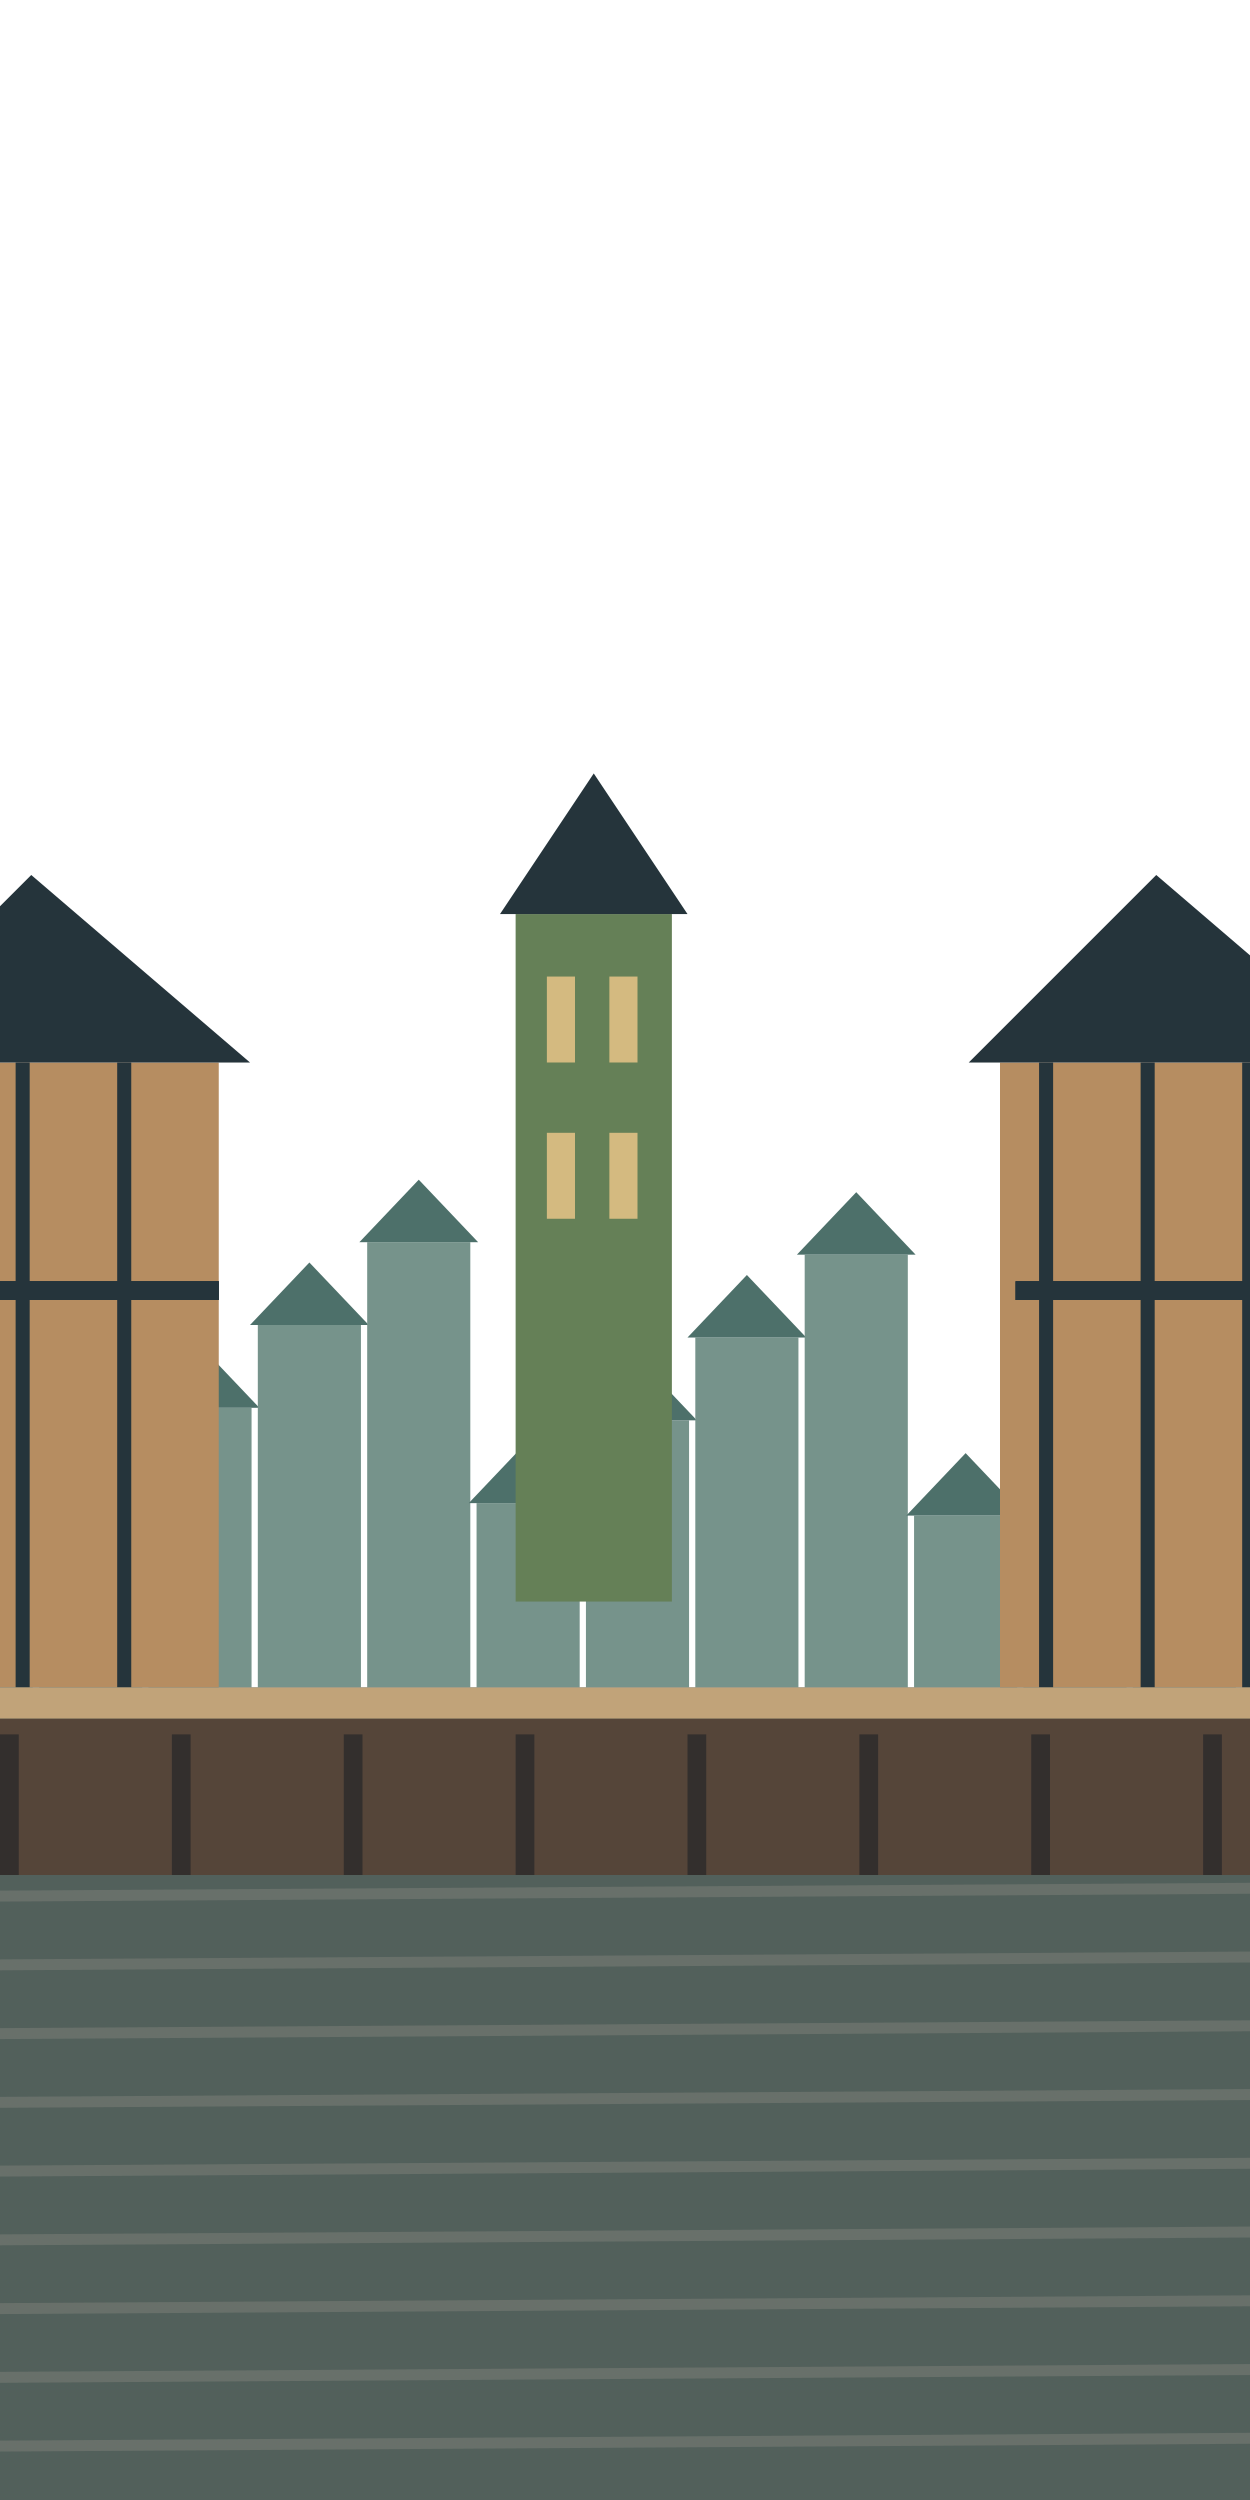
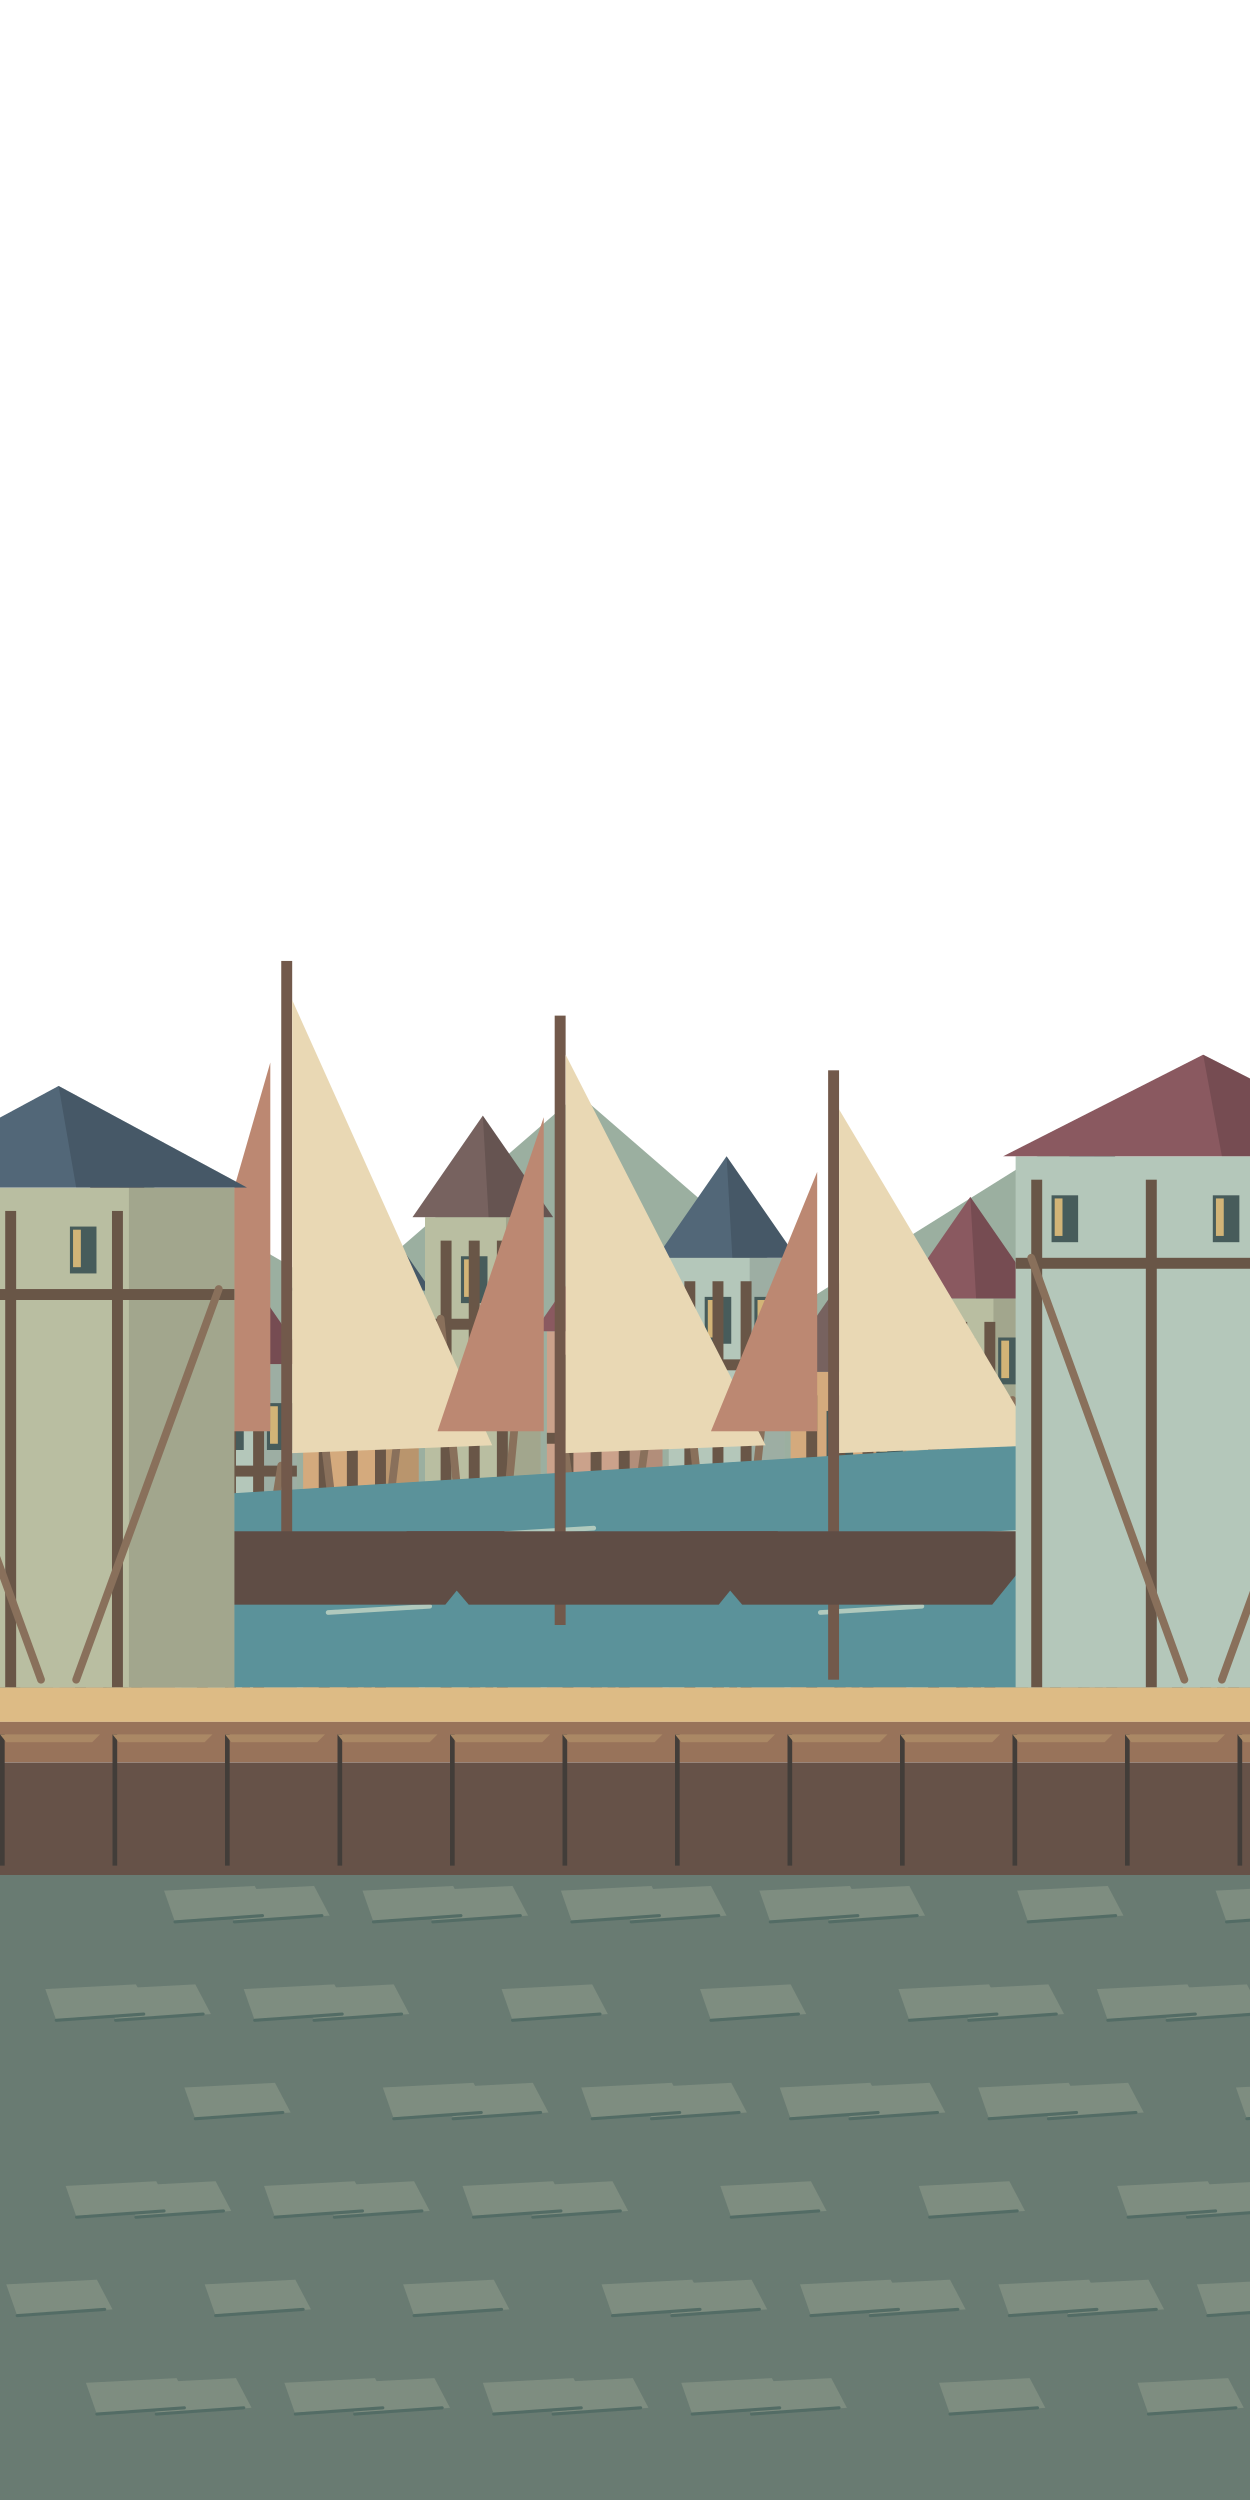
<svg xmlns="http://www.w3.org/2000/svg" width="800" height="1600" viewBox="0 0 800 1600">
-   <rect x="-45" y="787" width="66" height="293" fill="#76938b" />
-   <polygon points="-50,787 -12,747 26,787" fill="#4d706a" />
-   <rect x="25" y="954" width="66" height="126" fill="#76938b" />
-   <polygon points="20,954 58,914 96,954" fill="#4d706a" />
-   <rect x="95" y="901" width="66" height="179" fill="#76938b" />
-   <polygon points="90,901 128,861 166,901" fill="#4d706a" />
-   <rect x="165" y="848" width="66" height="232" fill="#76938b" />
-   <polygon points="160,848 198,808 236,848" fill="#4d706a" />
-   <rect x="235" y="795" width="66" height="285" fill="#76938b" />
-   <polygon points="230,795 268,755 306,795" fill="#4d706a" />
-   <rect x="305" y="962" width="66" height="118" fill="#76938b" />
-   <polygon points="300,962 338,922 376,962" fill="#4d706a" />
-   <rect x="375" y="909" width="66" height="171" fill="#76938b" />
-   <polygon points="370,909 408,869 446,909" fill="#4d706a" />
-   <rect x="445" y="856" width="66" height="224" fill="#76938b" />
-   <polygon points="440,856 478,816 516,856" fill="#4d706a" />
-   <rect x="515" y="803" width="66" height="277" fill="#76938b" />
-   <polygon points="510,803 548,763 586,803" fill="#4d706a" />
-   <rect x="585" y="970" width="66" height="110" fill="#76938b" />
-   <polygon points="580,970 618,930 656,970" fill="#4d706a" />
-   <rect x="655" y="917" width="66" height="163" fill="#76938b" />
-   <polygon points="650,917 688,877 726,917" fill="#4d706a" />
-   <rect x="725" y="864" width="66" height="216" fill="#76938b" />
-   <polygon points="720,864 758,824 796,864" fill="#4d706a" />
-   <rect x="795" y="811" width="66" height="269" fill="#76938b" />
-   <polygon points="790,811 828,771 866,811" fill="#4d706a" />
-   <rect x="330" y="585" width="100" height="440" fill="#658057" />
-   <polygon points="320,585 380,495 440,585" fill="#25343b" />
-   <rect x="350" y="625" width="18" height="55" fill="#d4ba80" />
-   <rect x="390" y="625" width="18" height="55" fill="#d4ba80" />
-   <rect x="350" y="725" width="18" height="55" fill="#d4ba80" />
-   <rect x="390" y="725" width="18" height="55" fill="#d4ba80" />
-   <rect x="-80" y="680" width="220" height="400" fill="#b68d61" />
-   <polygon points="-100,680 20,560 160,680" fill="#25343b" />
-   <rect x="-55" y="680" width="9" height="400" fill="#25343b" />
-   <rect x="-70" y="820" width="210" height="12" fill="#25343b" />
-   <rect x="10" y="680" width="9" height="400" fill="#25343b" />
-   <rect x="-70" y="820" width="210" height="12" fill="#25343b" />
-   <rect x="75" y="680" width="9" height="400" fill="#25343b" />
-   <rect x="-70" y="820" width="210" height="12" fill="#25343b" />
-   <rect x="640" y="680" width="220" height="400" fill="#b68d61" />
-   <polygon points="620,680 740,560 880,680" fill="#25343b" />
-   <rect x="665" y="680" width="9" height="400" fill="#25343b" />
-   <rect x="650" y="820" width="210" height="12" fill="#25343b" />
-   <rect x="730" y="680" width="9" height="400" fill="#25343b" />
-   <rect x="650" y="820" width="210" height="12" fill="#25343b" />
-   <rect x="795" y="680" width="9" height="400" fill="#25343b" />
-   <rect x="650" y="820" width="210" height="12" fill="#25343b" />
-   <rect x="0" y="1080" width="800" height="520" fill="#52605b" />
-   <rect x="0" y="1080" width="800" height="20" fill="#c1a379" />
-   <rect x="0" y="1100" width="800" height="100" fill="#554539" />
-   <rect x="0" y="1110" width="12" height="90" fill="#332f2d" />
-   <rect x="110" y="1110" width="12" height="90" fill="#332f2d" />
-   <rect x="220" y="1110" width="12" height="90" fill="#332f2d" />
-   <rect x="330" y="1110" width="12" height="90" fill="#332f2d" />
-   <rect x="440" y="1110" width="12" height="90" fill="#332f2d" />
-   <rect x="550" y="1110" width="12" height="90" fill="#332f2d" />
-   <rect x="660" y="1110" width="12" height="90" fill="#332f2d" />
-   <rect x="770" y="1110" width="12" height="90" fill="#332f2d" />
-   <polygon points="0,1210 800,1205 800,1212 0,1217" fill="#68706a" />
-   <polygon points="0,1254 800,1249 800,1256 0,1261" fill="#68706a" />
-   <polygon points="0,1298 800,1293 800,1300 0,1305" fill="#68706a" />
-   <polygon points="0,1342 800,1337 800,1344 0,1349" fill="#68706a" />
-   <polygon points="0,1386 800,1381 800,1388 0,1393" fill="#68706a" />
-   <polygon points="0,1430 800,1425 800,1432 0,1437" fill="#68706a" />
-   <polygon points="0,1474 800,1469 800,1476 0,1481" fill="#68706a" />
-   <polygon points="0,1518 800,1513 800,1520 0,1525" fill="#68706a" />
-   <polygon points="0,1562 800,1557 800,1564 0,1569" fill="#68706a" />
+   <polygon points="0,870 90,755 220,830 370,700 520,830 680,730 800,820 800,1080 0,1080" fill="#9bafa0" />
+   <rect x="-40" y="847" width="74" height="243" fill="#b9bea1" />
+   <polygon points="11.8,847 34,847 34,1090 11.8,1090" fill="#00000020" />
+   <polygon points="-48,847 -3,782 42,847" fill="#526778" />
+   <polygon points="-3,782 42,847 0.7,847" fill="#00000025" />
+   <rect x="-30" y="862" width="7" height="228" fill="#695647" />
+   <rect x="-17" y="872" width="17" height="30" fill="#475c5b" />
+   <rect x="-15" y="874" width="5" height="24" fill="#d2b477" />
+   <rect x="-12" y="862" width="7" height="228" fill="#695647" />
+   <rect x="14.82" y="872" width="17" height="30" fill="#475c5b" />
+   <rect x="16.82" y="874" width="5" height="24" fill="#d2b477" />
+   <rect x="6" y="862" width="7" height="228" fill="#695647" />
+   <rect x="-40" y="912" width="74" height="7" fill="#695647" />
+   <path d="M-30 912L-6.7 1085M24 912L0.7 1085" fill="none" stroke="#89705b" stroke-width="5" stroke-linecap="round" stroke-linejoin="round" />
+   <rect x="38" y="800" width="74" height="290" fill="#cba28b" />
+   <polygon points="89.8,800 112,800 112,1090 89.8,1090" fill="#00000020" />
+   <polygon points="30,800 75,735 120,800" fill="#77625f" />
+   <polygon points="75,735 120,800 78.7,800" fill="#00000025" />
+   <rect x="48" y="815" width="7" height="275" fill="#695647" />
+   <rect x="61" y="825" width="17" height="30" fill="#475c5b" />
+   <rect x="63" y="827" width="5" height="24" fill="#d2b477" />
+   <rect x="66" y="815" width="7" height="275" fill="#695647" />
+   <rect x="92.82" y="825" width="17" height="30" fill="#475c5b" />
+   <rect x="94.82" y="827" width="5" height="24" fill="#d2b477" />
+   <rect x="84" y="815" width="7" height="275" fill="#695647" />
+   <rect x="38" y="865" width="74" height="7" fill="#695647" />
+   <path d="M48 865L71.3 1085M102 865L78.7 1085" fill="none" stroke="#89705b" stroke-width="5" stroke-linecap="round" stroke-linejoin="round" />
+   <rect x="116" y="873" width="74" height="217" fill="#b4c7ba" />
+   <polygon points="167.8,873 190,873 190,1090 167.8,1090" fill="#00000020" />
+   <polygon points="108,873 153,808 198,873" fill="#8a5960" />
+   <polygon points="153,808 198,873 156.7,873" fill="#00000025" />
+   <rect x="126" y="888" width="7" height="202" fill="#695647" />
+   <rect x="139" y="898" width="17" height="30" fill="#475c5b" />
+   <rect x="141" y="900" width="5" height="24" fill="#d2b477" />
+   <rect x="144" y="888" width="7" height="202" fill="#695647" />
+   <rect x="170.82" y="898" width="17" height="30" fill="#475c5b" />
+   <rect x="172.82" y="900" width="5" height="24" fill="#d2b477" />
+   <rect x="162" y="888" width="7" height="202" fill="#695647" />
+   <rect x="116" y="938" width="74" height="7" fill="#695647" />
+   <path d="M126 938L149.3 1085M180 938L156.7 1085" fill="none" stroke="#89705b" stroke-width="5" stroke-linecap="round" stroke-linejoin="round" />
+   <rect x="194" y="826" width="74" height="264" fill="#d4aa7d" />
+   <polygon points="245.8,826 268,826 268,1090 245.8,1090" fill="#00000020" />
+   <polygon points="186,826 231,761 276,826" fill="#526778" />
+   <polygon points="231,761 276,826 234.7,826" fill="#00000025" />
+   <rect x="204" y="841" width="7" height="249" fill="#695647" />
+   <rect x="217" y="851" width="17" height="30" fill="#475c5b" />
+   <rect x="219" y="853" width="5" height="24" fill="#d2b477" />
+   <rect x="222" y="841" width="7" height="249" fill="#695647" />
+   <rect x="248.82" y="851" width="17" height="30" fill="#475c5b" />
+   <rect x="250.82" y="853" width="5" height="24" fill="#d2b477" />
+   <rect x="240" y="841" width="7" height="249" fill="#695647" />
+   <rect x="194" y="891" width="74" height="7" fill="#695647" />
+   <path d="M204 891L227.3 1085M258 891L234.7 1085" fill="none" stroke="#89705b" stroke-width="5" stroke-linecap="round" stroke-linejoin="round" />
+   <rect x="272" y="779" width="74" height="311" fill="#b9bea1" />
+   <polygon points="323.8,779 346,779 346,1090 323.8,1090" fill="#00000020" />
+   <polygon points="264,779 309,714 354,779" fill="#77625f" />
+   <polygon points="309,714 354,779 312.7,779" fill="#00000025" />
+   <rect x="282" y="794" width="7" height="296" fill="#695647" />
+   <rect x="295" y="804" width="17" height="30" fill="#475c5b" />
+   <rect x="297" y="806" width="5" height="24" fill="#d2b477" />
+   <rect x="300" y="794" width="7" height="296" fill="#695647" />
+   <rect x="326.82" y="804" width="17" height="30" fill="#475c5b" />
+   <rect x="328.82" y="806" width="5" height="24" fill="#d2b477" />
+   <rect x="318" y="794" width="7" height="296" fill="#695647" />
+   <rect x="272" y="844" width="74" height="7" fill="#695647" />
+   <path d="M282 844L305.3 1085M336 844L312.7 1085" fill="none" stroke="#89705b" stroke-width="5" stroke-linecap="round" stroke-linejoin="round" />
+   <rect x="350" y="852" width="74" height="238" fill="#cba28b" />
+   <polygon points="401.8,852 424,852 424,1090 401.8,1090" fill="#00000020" />
+   <polygon points="342,852 387,787 432,852" fill="#8a5960" />
+   <polygon points="387,787 432,852 390.7,852" fill="#00000025" />
+   <rect x="360" y="867" width="7" height="223" fill="#695647" />
+   <rect x="373" y="877" width="17" height="30" fill="#475c5b" />
+   <rect x="375" y="879" width="5" height="24" fill="#d2b477" />
+   <rect x="378" y="867" width="7" height="223" fill="#695647" />
+   <rect x="404.82" y="877" width="17" height="30" fill="#475c5b" />
+   <rect x="406.82" y="879" width="5" height="24" fill="#d2b477" />
+   <rect x="396" y="867" width="7" height="223" fill="#695647" />
+   <rect x="350" y="917" width="74" height="7" fill="#695647" />
+   <path d="M360 917L383.3 1085M414 917L390.7 1085" fill="none" stroke="#89705b" stroke-width="5" stroke-linecap="round" stroke-linejoin="round" />
+   <rect x="428" y="805" width="74" height="285" fill="#b4c7ba" />
+   <polygon points="479.8,805 502,805 502,1090 479.8,1090" fill="#00000020" />
+   <polygon points="420,805 465,740 510,805" fill="#526778" />
+   <polygon points="465,740 510,805 468.7,805" fill="#00000025" />
+   <rect x="438" y="820" width="7" height="270" fill="#695647" />
+   <rect x="451" y="830" width="17" height="30" fill="#475c5b" />
+   <rect x="453" y="832" width="5" height="24" fill="#d2b477" />
+   <rect x="456" y="820" width="7" height="270" fill="#695647" />
+   <rect x="482.82" y="830" width="17" height="30" fill="#475c5b" />
+   <rect x="484.82" y="832" width="5" height="24" fill="#d2b477" />
+   <rect x="474" y="820" width="7" height="270" fill="#695647" />
+   <rect x="428" y="870" width="74" height="7" fill="#695647" />
+   <path d="M438 870L461.3 1085M492 870L468.7 1085" fill="none" stroke="#89705b" stroke-width="5" stroke-linecap="round" stroke-linejoin="round" />
+   <rect x="506" y="878" width="74" height="212" fill="#d4aa7d" />
+   <polygon points="557.8,878 580,878 580,1090 557.8,1090" fill="#00000020" />
+   <polygon points="498,878 543,813 588,878" fill="#77625f" />
+   <polygon points="543,813 588,878 546.7,878" fill="#00000025" />
+   <rect x="516" y="893" width="7" height="197" fill="#695647" />
+   <rect x="529" y="903" width="17" height="30" fill="#475c5b" />
+   <rect x="531" y="905" width="5" height="24" fill="#d2b477" />
+   <rect x="534" y="893" width="7" height="197" fill="#695647" />
+   <rect x="560.82" y="903" width="17" height="30" fill="#475c5b" />
+   <rect x="562.82" y="905" width="5" height="24" fill="#d2b477" />
+   <rect x="552" y="893" width="7" height="197" fill="#695647" />
+   <rect x="506" y="943" width="74" height="7" fill="#695647" />
+   <path d="M516 943L539.3 1085M570 943L546.7 1085" fill="none" stroke="#89705b" stroke-width="5" stroke-linecap="round" stroke-linejoin="round" />
+   <rect x="584" y="831" width="74" height="259" fill="#b9bea1" />
+   <polygon points="635.8,831 658,831 658,1090 635.8,1090" fill="#00000020" />
+   <polygon points="576,831 621,766 666,831" fill="#8a5960" />
+   <polygon points="621,766 666,831 624.7,831" fill="#00000025" />
+   <rect x="594" y="846" width="7" height="244" fill="#695647" />
+   <rect x="607" y="856" width="17" height="30" fill="#475c5b" />
+   <rect x="609" y="858" width="5" height="24" fill="#d2b477" />
+   <rect x="612" y="846" width="7" height="244" fill="#695647" />
+   <rect x="638.82" y="856" width="17" height="30" fill="#475c5b" />
+   <rect x="640.82" y="858" width="5" height="24" fill="#d2b477" />
+   <rect x="630" y="846" width="7" height="244" fill="#695647" />
+   <rect x="584" y="896" width="74" height="7" fill="#695647" />
+   <path d="M594 896L617.3 1085M648 896L624.7 1085" fill="none" stroke="#89705b" stroke-width="5" stroke-linecap="round" stroke-linejoin="round" />
+   <rect x="662" y="784" width="74" height="306" fill="#cba28b" />
+   <polygon points="713.8,784 736,784 736,1090 713.8,1090" fill="#00000020" />
+   <polygon points="654,784 699,719 744,784" fill="#526778" />
+   <polygon points="699,719 744,784 702.7,784" fill="#00000025" />
+   <rect x="672" y="799" width="7" height="291" fill="#695647" />
+   <rect x="685" y="809" width="17" height="30" fill="#475c5b" />
+   <rect x="687" y="811" width="5" height="24" fill="#d2b477" />
+   <rect x="690" y="799" width="7" height="291" fill="#695647" />
+   <rect x="716.82" y="809" width="17" height="30" fill="#475c5b" />
+   <rect x="718.82" y="811" width="5" height="24" fill="#d2b477" />
+   <rect x="708" y="799" width="7" height="291" fill="#695647" />
+   <rect x="662" y="849" width="74" height="7" fill="#695647" />
+   <path d="M672 849L695.3 1085M726 849L702.7 1085" fill="none" stroke="#89705b" stroke-width="5" stroke-linecap="round" stroke-linejoin="round" />
+   <rect x="740" y="857" width="74" height="233" fill="#b4c7ba" />
+   <polygon points="791.8,857 814,857 814,1090 791.8,1090" fill="#00000020" />
+   <polygon points="732,857 777,792 822,857" fill="#77625f" />
+   <polygon points="777,792 822,857 780.7,857" fill="#00000025" />
+   <rect x="750" y="872" width="7" height="218" fill="#695647" />
+   <rect x="763" y="882" width="17" height="30" fill="#475c5b" />
+   <rect x="765" y="884" width="5" height="24" fill="#d2b477" />
+   <rect x="768" y="872" width="7" height="218" fill="#695647" />
+   <rect x="794.82" y="882" width="17" height="30" fill="#475c5b" />
+   <rect x="796.82" y="884" width="5" height="24" fill="#d2b477" />
+   <rect x="786" y="872" width="7" height="218" fill="#695647" />
+   <rect x="740" y="922" width="74" height="7" fill="#695647" />
+   <path d="M750 922L773.3 1085M804 922L780.7 1085" fill="none" stroke="#89705b" stroke-width="5" stroke-linecap="round" stroke-linejoin="round" />
+   <rect x="818" y="810" width="74" height="280" fill="#d4aa7d" />
+   <polygon points="869.8,810 892,810 892,1090 869.8,1090" fill="#00000020" />
+   <polygon points="810,810 855,745 900,810" fill="#8a5960" />
+   <polygon points="855,745 900,810 858.7,810" fill="#00000025" />
+   <rect x="828" y="825" width="7" height="265" fill="#695647" />
+   <rect x="841" y="835" width="17" height="30" fill="#475c5b" />
+   <rect x="843" y="837" width="5" height="24" fill="#d2b477" />
+   <rect x="846" y="825" width="7" height="265" fill="#695647" />
+   <rect x="872.82" y="835" width="17" height="30" fill="#475c5b" />
+   <rect x="874.82" y="837" width="5" height="24" fill="#d2b477" />
+   <rect x="864" y="825" width="7" height="265" fill="#695647" />
+   <rect x="818" y="875" width="74" height="7" fill="#695647" />
+   <path d="M828 875L851.3 1085M882 875L858.7 1085" fill="none" stroke="#89705b" stroke-width="5" stroke-linecap="round" stroke-linejoin="round" />
+   <polygon points="0,965 800,915 800,1080 0,1080" fill="#5b929a" />
+   <path d="M0 982l65 -4" fill="none" stroke="#b0c9bd" stroke-width="3" stroke-linecap="round" stroke-linejoin="round" />
+   <path d="M105 1007l65 -4" fill="none" stroke="#b0c9bd" stroke-width="3" stroke-linecap="round" stroke-linejoin="round" />
+   <path d="M210 1032l65 -4" fill="none" stroke="#b0c9bd" stroke-width="3" stroke-linecap="round" stroke-linejoin="round" />
+   <path d="M315 982l65 -4" fill="none" stroke="#b0c9bd" stroke-width="3" stroke-linecap="round" stroke-linejoin="round" />
+   <path d="M420 1007l65 -4" fill="none" stroke="#b0c9bd" stroke-width="3" stroke-linecap="round" stroke-linejoin="round" />
+   <path d="M525 1032l65 -4" fill="none" stroke="#b0c9bd" stroke-width="3" stroke-linecap="round" stroke-linejoin="round" />
+   <path d="M630 982l65 -4" fill="none" stroke="#b0c9bd" stroke-width="3" stroke-linecap="round" stroke-linejoin="round" />
+   <path d="M735 1007l65 -4" fill="none" stroke="#b0c9bd" stroke-width="3" stroke-linecap="round" stroke-linejoin="round" />
+   <path d="M840 1032l65 -4" fill="none" stroke="#b0c9bd" stroke-width="3" stroke-linecap="round" stroke-linejoin="round" />
+   <rect x="180" y="615" width="7" height="390" fill="#72594b" />
+   <polygon points="187,640 187,930 315,925" fill="#e9d8b4" />
+   <polygon points="173,680 173,916 105,916" fill="#bc8872" />
+   <polygon points="85,980 323,980 285,1027 125,1027" fill="#5f4d45" />
+   <rect x="355" y="650" width="7" height="390" fill="#72594b" />
+   <polygon points="362,675 362,930 490,925" fill="#e9d8b4" />
+   <polygon points="348,715 348,916 280,916" fill="#bc8872" />
+   <polygon points="260,980 498,980 460,1027 300,1027" fill="#5f4d45" />
+   <rect x="530" y="685" width="7" height="390" fill="#72594b" />
+   <polygon points="537,710 537,930 665,925" fill="#e9d8b4" />
+   <polygon points="523,750 523,916 455,916" fill="#bc8872" />
+   <polygon points="435,980 673,980 635,1027 475,1027" fill="#5f4d45" />
+   <rect x="-75" y="760" width="225" height="320" fill="#b9bea1" />
+   <polygon points="82.5,760 150,760 150,1080 82.5,1080" fill="#00000020" />
+   <polygon points="-83,760 37.5,695 158,760" fill="#526778" />
+   <polygon points="37.5,695 158,760 48.75,760" fill="#00000025" />
+   <rect x="-65" y="775" width="7" height="305" fill="#695647" />
+   <rect x="-52" y="785" width="17" height="30" fill="#475c5b" />
+   <rect x="-50" y="787" width="5" height="24" fill="#d2b477" />
+   <rect x="3.333" y="775" width="7" height="305" fill="#695647" />
+   <rect x="44.75" y="785" width="17" height="30" fill="#475c5b" />
+   <rect x="46.75" y="787" width="5" height="24" fill="#d2b477" />
+   <rect x="71.667" y="775" width="7" height="305" fill="#695647" />
+   <rect x="-75" y="825" width="225" height="7" fill="#695647" />
+   <path d="M-65 825L26.25 1075M140 825L48.75 1075" fill="none" stroke="#89705b" stroke-width="5" stroke-linecap="round" stroke-linejoin="round" />
+   <rect x="650" y="740" width="240" height="340" fill="#b4c7ba" />
+   <polygon points="818,740 890,740 890,1080 818,1080" fill="#00000020" />
+   <polygon points="642,740 770,675 898,740" fill="#8a5960" />
+   <polygon points="770,675 898,740 782,740" fill="#00000025" />
+   <rect x="660" y="755" width="7" height="325" fill="#695647" />
+   <rect x="673" y="765" width="17" height="30" fill="#475c5b" />
+   <rect x="675" y="767" width="5" height="24" fill="#d2b477" />
+   <rect x="733.333" y="755" width="7" height="325" fill="#695647" />
+   <rect x="776.2" y="765" width="17" height="30" fill="#475c5b" />
+   <rect x="778.2" y="767" width="5" height="24" fill="#d2b477" />
+   <rect x="806.667" y="755" width="7" height="325" fill="#695647" />
+   <rect x="650" y="805" width="240" height="7" fill="#695647" />
+   <path d="M660 805L758 1075M880 805L782 1075" fill="none" stroke="#89705b" stroke-width="5" stroke-linecap="round" stroke-linejoin="round" />
+   <rect x="0" y="1080" width="800" height="22" fill="#ddbb85" />
+   <rect x="0" y="1102" width="800" height="26" fill="#98735a" />
+   <rect x="0" y="1128" width="800" height="72" fill="#665248" />
+   <rect x="0" y="1110" width="3" height="84" fill="#423d39" />
+   <polygon points="0,1110 64,1110 59,1115 4,1115" fill="#aa8865" />
+   <rect x="72" y="1110" width="3" height="84" fill="#423d39" />
+   <polygon points="72,1110 136,1110 131,1115 76,1115" fill="#aa8865" />
+   <rect x="144" y="1110" width="3" height="84" fill="#423d39" />
+   <polygon points="144,1110 208,1110 203,1115 148,1115" fill="#aa8865" />
+   <rect x="216" y="1110" width="3" height="84" fill="#423d39" />
+   <polygon points="216,1110 280,1110 275,1115 220,1115" fill="#aa8865" />
+   <rect x="288" y="1110" width="3" height="84" fill="#423d39" />
+   <polygon points="288,1110 352,1110 347,1115 292,1115" fill="#aa8865" />
+   <rect x="360" y="1110" width="3" height="84" fill="#423d39" />
+   <polygon points="360,1110 424,1110 419,1115 364,1115" fill="#aa8865" />
+   <rect x="432" y="1110" width="3" height="84" fill="#423d39" />
+   <polygon points="432,1110 496,1110 491,1115 436,1115" fill="#aa8865" />
+   <rect x="504" y="1110" width="3" height="84" fill="#423d39" />
+   <polygon points="504,1110 568,1110 563,1115 508,1115" fill="#aa8865" />
+   <rect x="576" y="1110" width="3" height="84" fill="#423d39" />
+   <polygon points="576,1110 640,1110 635,1115 580,1115" fill="#aa8865" />
+   <rect x="648" y="1110" width="3" height="84" fill="#423d39" />
+   <polygon points="648,1110 712,1110 707,1115 652,1115" fill="#aa8865" />
+   <rect x="720" y="1110" width="3" height="84" fill="#423d39" />
+   <polygon points="720,1110 784,1110 779,1115 724,1115" fill="#aa8865" />
+   <rect x="792" y="1110" width="3" height="84" fill="#423d39" />
+   <polygon points="792,1110 856,1110 851,1115 796,1115" fill="#aa8865" />
+   <rect x="0" y="1200" width="800" height="400" fill="#697b72" />
+   <polygon points="143,1210 201,1207 211,1226 150,1230" fill="#7e8d80" />
+   <path d="M150 1230L206 1226" fill="none" stroke="#536c65" stroke-width="2" stroke-linecap="round" stroke-linejoin="round" />
+   <polygon points="270,1210 328,1207 338,1226 277,1230" fill="#7e8d80" />
+   <path d="M277 1230L333 1226" fill="none" stroke="#536c65" stroke-width="2" stroke-linecap="round" stroke-linejoin="round" />
+   <polygon points="397,1210 455,1207 465,1226 404,1230" fill="#7e8d80" />
+   <path d="M404 1230L460 1226" fill="none" stroke="#536c65" stroke-width="2" stroke-linecap="round" stroke-linejoin="round" />
+   <polygon points="524,1210 582,1207 592,1226 531,1230" fill="#7e8d80" />
+   <path d="M531 1230L587 1226" fill="none" stroke="#536c65" stroke-width="2" stroke-linecap="round" stroke-linejoin="round" />
+   <polygon points="651,1210 709,1207 719,1226 658,1230" fill="#7e8d80" />
+   <path d="M658 1230L714 1226" fill="none" stroke="#536c65" stroke-width="2" stroke-linecap="round" stroke-linejoin="round" />
+   <polygon points="778,1210 836,1207 846,1226 785,1230" fill="#7e8d80" />
+   <path d="M785 1230L841 1226" fill="none" stroke="#536c65" stroke-width="2" stroke-linecap="round" stroke-linejoin="round" />
+   <polygon points="105,1210 163,1207 173,1226 112,1230" fill="#7e8d80" />
+   <path d="M112 1230L168 1226" fill="none" stroke="#536c65" stroke-width="2" stroke-linecap="round" stroke-linejoin="round" />
+   <polygon points="232,1210 290,1207 300,1226 239,1230" fill="#7e8d80" />
+   <path d="M239 1230L295 1226" fill="none" stroke="#536c65" stroke-width="2" stroke-linecap="round" stroke-linejoin="round" />
+   <polygon points="359,1210 417,1207 427,1226 366,1230" fill="#7e8d80" />
+   <path d="M366 1230L422 1226" fill="none" stroke="#536c65" stroke-width="2" stroke-linecap="round" stroke-linejoin="round" />
+   <polygon points="486,1210 544,1207 554,1226 493,1230" fill="#7e8d80" />
+   <path d="M493 1230L549 1226" fill="none" stroke="#536c65" stroke-width="2" stroke-linecap="round" stroke-linejoin="round" />
+   <polygon points="613,1273 671,1270 681,1289 620,1293" fill="#7e8d80" />
+   <path d="M620 1293L676 1289" fill="none" stroke="#536c65" stroke-width="2" stroke-linecap="round" stroke-linejoin="round" />
+   <polygon points="740,1273 798,1270 808,1289 747,1293" fill="#7e8d80" />
+   <path d="M747 1293L803 1289" fill="none" stroke="#536c65" stroke-width="2" stroke-linecap="round" stroke-linejoin="round" />
+   <polygon points="67,1273 125,1270 135,1289 74,1293" fill="#7e8d80" />
+   <path d="M74 1293L130 1289" fill="none" stroke="#536c65" stroke-width="2" stroke-linecap="round" stroke-linejoin="round" />
+   <polygon points="194,1273 252,1270 262,1289 201,1293" fill="#7e8d80" />
+   <path d="M201 1293L257 1289" fill="none" stroke="#536c65" stroke-width="2" stroke-linecap="round" stroke-linejoin="round" />
+   <polygon points="321,1273 379,1270 389,1289 328,1293" fill="#7e8d80" />
+   <path d="M328 1293L384 1289" fill="none" stroke="#536c65" stroke-width="2" stroke-linecap="round" stroke-linejoin="round" />
+   <polygon points="448,1273 506,1270 516,1289 455,1293" fill="#7e8d80" />
+   <path d="M455 1293L511 1289" fill="none" stroke="#536c65" stroke-width="2" stroke-linecap="round" stroke-linejoin="round" />
+   <polygon points="575,1273 633,1270 643,1289 582,1293" fill="#7e8d80" />
+   <path d="M582 1293L638 1289" fill="none" stroke="#536c65" stroke-width="2" stroke-linecap="round" stroke-linejoin="round" />
+   <polygon points="702,1273 760,1270 770,1289 709,1293" fill="#7e8d80" />
+   <path d="M709 1293L765 1289" fill="none" stroke="#536c65" stroke-width="2" stroke-linecap="round" stroke-linejoin="round" />
+   <polygon points="29,1273 87,1270 97,1289 36,1293" fill="#7e8d80" />
+   <path d="M36 1293L92 1289" fill="none" stroke="#536c65" stroke-width="2" stroke-linecap="round" stroke-linejoin="round" />
+   <polygon points="156,1273 214,1270 224,1289 163,1293" fill="#7e8d80" />
+   <path d="M163 1293L219 1289" fill="none" stroke="#536c65" stroke-width="2" stroke-linecap="round" stroke-linejoin="round" />
+   <polygon points="283,1336 341,1333 351,1352 290,1356" fill="#7e8d80" />
+   <path d="M290 1356L346 1352" fill="none" stroke="#536c65" stroke-width="2" stroke-linecap="round" stroke-linejoin="round" />
+   <polygon points="410,1336 468,1333 478,1352 417,1356" fill="#7e8d80" />
+   <path d="M417 1356L473 1352" fill="none" stroke="#536c65" stroke-width="2" stroke-linecap="round" stroke-linejoin="round" />
+   <polygon points="537,1336 595,1333 605,1352 544,1356" fill="#7e8d80" />
+   <path d="M544 1356L600 1352" fill="none" stroke="#536c65" stroke-width="2" stroke-linecap="round" stroke-linejoin="round" />
+   <polygon points="664,1336 722,1333 732,1352 671,1356" fill="#7e8d80" />
+   <path d="M671 1356L727 1352" fill="none" stroke="#536c65" stroke-width="2" stroke-linecap="round" stroke-linejoin="round" />
+   <polygon points="791,1336 849,1333 859,1352 798,1356" fill="#7e8d80" />
+   <path d="M798 1356L854 1352" fill="none" stroke="#536c65" stroke-width="2" stroke-linecap="round" stroke-linejoin="round" />
+   <polygon points="118,1336 176,1333 186,1352 125,1356" fill="#7e8d80" />
+   <path d="M125 1356L181 1352" fill="none" stroke="#536c65" stroke-width="2" stroke-linecap="round" stroke-linejoin="round" />
+   <polygon points="245,1336 303,1333 313,1352 252,1356" fill="#7e8d80" />
+   <path d="M252 1356L308 1352" fill="none" stroke="#536c65" stroke-width="2" stroke-linecap="round" stroke-linejoin="round" />
+   <polygon points="372,1336 430,1333 440,1352 379,1356" fill="#7e8d80" />
+   <path d="M379 1356L435 1352" fill="none" stroke="#536c65" stroke-width="2" stroke-linecap="round" stroke-linejoin="round" />
+   <polygon points="499,1336 557,1333 567,1352 506,1356" fill="#7e8d80" />
+   <path d="M506 1356L562 1352" fill="none" stroke="#536c65" stroke-width="2" stroke-linecap="round" stroke-linejoin="round" />
+   <polygon points="626,1336 684,1333 694,1352 633,1356" fill="#7e8d80" />
+   <path d="M633 1356L689 1352" fill="none" stroke="#536c65" stroke-width="2" stroke-linecap="round" stroke-linejoin="round" />
+   <polygon points="753,1399 811,1396 821,1415 760,1419" fill="#7e8d80" />
+   <path d="M760 1419L816 1415" fill="none" stroke="#536c65" stroke-width="2" stroke-linecap="round" stroke-linejoin="round" />
+   <polygon points="80,1399 138,1396 148,1415 87,1419" fill="#7e8d80" />
+   <path d="M87 1419L143 1415" fill="none" stroke="#536c65" stroke-width="2" stroke-linecap="round" stroke-linejoin="round" />
+   <polygon points="207,1399 265,1396 275,1415 214,1419" fill="#7e8d80" />
+   <path d="M214 1419L270 1415" fill="none" stroke="#536c65" stroke-width="2" stroke-linecap="round" stroke-linejoin="round" />
+   <polygon points="334,1399 392,1396 402,1415 341,1419" fill="#7e8d80" />
+   <path d="M341 1419L397 1415" fill="none" stroke="#536c65" stroke-width="2" stroke-linecap="round" stroke-linejoin="round" />
+   <polygon points="461,1399 519,1396 529,1415 468,1419" fill="#7e8d80" />
+   <path d="M468 1419L524 1415" fill="none" stroke="#536c65" stroke-width="2" stroke-linecap="round" stroke-linejoin="round" />
+   <polygon points="588,1399 646,1396 656,1415 595,1419" fill="#7e8d80" />
+   <path d="M595 1419L651 1415" fill="none" stroke="#536c65" stroke-width="2" stroke-linecap="round" stroke-linejoin="round" />
+   <polygon points="715,1399 773,1396 783,1415 722,1419" fill="#7e8d80" />
+   <path d="M722 1419L778 1415" fill="none" stroke="#536c65" stroke-width="2" stroke-linecap="round" stroke-linejoin="round" />
+   <polygon points="42,1399 100,1396 110,1415 49,1419" fill="#7e8d80" />
+   <path d="M49 1419L105 1415" fill="none" stroke="#536c65" stroke-width="2" stroke-linecap="round" stroke-linejoin="round" />
+   <polygon points="169,1399 227,1396 237,1415 176,1419" fill="#7e8d80" />
+   <path d="M176 1419L232 1415" fill="none" stroke="#536c65" stroke-width="2" stroke-linecap="round" stroke-linejoin="round" />
+   <polygon points="296,1399 354,1396 364,1415 303,1419" fill="#7e8d80" />
+   <path d="M303 1419L359 1415" fill="none" stroke="#536c65" stroke-width="2" stroke-linecap="round" stroke-linejoin="round" />
+   <polygon points="423,1462 481,1459 491,1478 430,1482" fill="#7e8d80" />
+   <path d="M430 1482L486 1478" fill="none" stroke="#536c65" stroke-width="2" stroke-linecap="round" stroke-linejoin="round" />
+   <polygon points="550,1462 608,1459 618,1478 557,1482" fill="#7e8d80" />
+   <path d="M557 1482L613 1478" fill="none" stroke="#536c65" stroke-width="2" stroke-linecap="round" stroke-linejoin="round" />
+   <polygon points="677,1462 735,1459 745,1478 684,1482" fill="#7e8d80" />
+   <path d="M684 1482L740 1478" fill="none" stroke="#536c65" stroke-width="2" stroke-linecap="round" stroke-linejoin="round" />
+   <polygon points="4,1462 62,1459 72,1478 11,1482" fill="#7e8d80" />
+   <path d="M11 1482L67 1478" fill="none" stroke="#536c65" stroke-width="2" stroke-linecap="round" stroke-linejoin="round" />
+   <polygon points="131,1462 189,1459 199,1478 138,1482" fill="#7e8d80" />
+   <path d="M138 1482L194 1478" fill="none" stroke="#536c65" stroke-width="2" stroke-linecap="round" stroke-linejoin="round" />
+   <polygon points="258,1462 316,1459 326,1478 265,1482" fill="#7e8d80" />
+   <path d="M265 1482L321 1478" fill="none" stroke="#536c65" stroke-width="2" stroke-linecap="round" stroke-linejoin="round" />
+   <polygon points="385,1462 443,1459 453,1478 392,1482" fill="#7e8d80" />
+   <path d="M392 1482L448 1478" fill="none" stroke="#536c65" stroke-width="2" stroke-linecap="round" stroke-linejoin="round" />
+   <polygon points="512,1462 570,1459 580,1478 519,1482" fill="#7e8d80" />
+   <path d="M519 1482L575 1478" fill="none" stroke="#536c65" stroke-width="2" stroke-linecap="round" stroke-linejoin="round" />
+   <polygon points="639,1462 697,1459 707,1478 646,1482" fill="#7e8d80" />
+   <path d="M646 1482L702 1478" fill="none" stroke="#536c65" stroke-width="2" stroke-linecap="round" stroke-linejoin="round" />
+   <polygon points="766,1462 824,1459 834,1478 773,1482" fill="#7e8d80" />
+   <path d="M773 1482L829 1478" fill="none" stroke="#536c65" stroke-width="2" stroke-linecap="round" stroke-linejoin="round" />
+   <polygon points="93,1525 151,1522 161,1541 100,1545" fill="#7e8d80" />
+   <path d="M100 1545L156 1541" fill="none" stroke="#536c65" stroke-width="2" stroke-linecap="round" stroke-linejoin="round" />
+   <polygon points="220,1525 278,1522 288,1541 227,1545" fill="#7e8d80" />
+   <path d="M227 1545L283 1541" fill="none" stroke="#536c65" stroke-width="2" stroke-linecap="round" stroke-linejoin="round" />
+   <polygon points="347,1525 405,1522 415,1541 354,1545" fill="#7e8d80" />
+   <path d="M354 1545L410 1541" fill="none" stroke="#536c65" stroke-width="2" stroke-linecap="round" stroke-linejoin="round" />
+   <polygon points="474,1525 532,1522 542,1541 481,1545" fill="#7e8d80" />
+   <path d="M481 1545L537 1541" fill="none" stroke="#536c65" stroke-width="2" stroke-linecap="round" stroke-linejoin="round" />
+   <polygon points="601,1525 659,1522 669,1541 608,1545" fill="#7e8d80" />
+   <path d="M608 1545L664 1541" fill="none" stroke="#536c65" stroke-width="2" stroke-linecap="round" stroke-linejoin="round" />
+   <polygon points="728,1525 786,1522 796,1541 735,1545" fill="#7e8d80" />
+   <path d="M735 1545L791 1541" fill="none" stroke="#536c65" stroke-width="2" stroke-linecap="round" stroke-linejoin="round" />
+   <polygon points="55,1525 113,1522 123,1541 62,1545" fill="#7e8d80" />
+   <path d="M62 1545L118 1541" fill="none" stroke="#536c65" stroke-width="2" stroke-linecap="round" stroke-linejoin="round" />
+   <polygon points="182,1525 240,1522 250,1541 189,1545" fill="#7e8d80" />
+   <path d="M189 1545L245 1541" fill="none" stroke="#536c65" stroke-width="2" stroke-linecap="round" stroke-linejoin="round" />
+   <polygon points="309,1525 367,1522 377,1541 316,1545" fill="#7e8d80" />
+   <path d="M316 1545L372 1541" fill="none" stroke="#536c65" stroke-width="2" stroke-linecap="round" stroke-linejoin="round" />
+   <polygon points="436,1525 494,1522 504,1541 443,1545" fill="#7e8d80" />
+   <path d="M443 1545L499 1541" fill="none" stroke="#536c65" stroke-width="2" stroke-linecap="round" stroke-linejoin="round" />
</svg>
